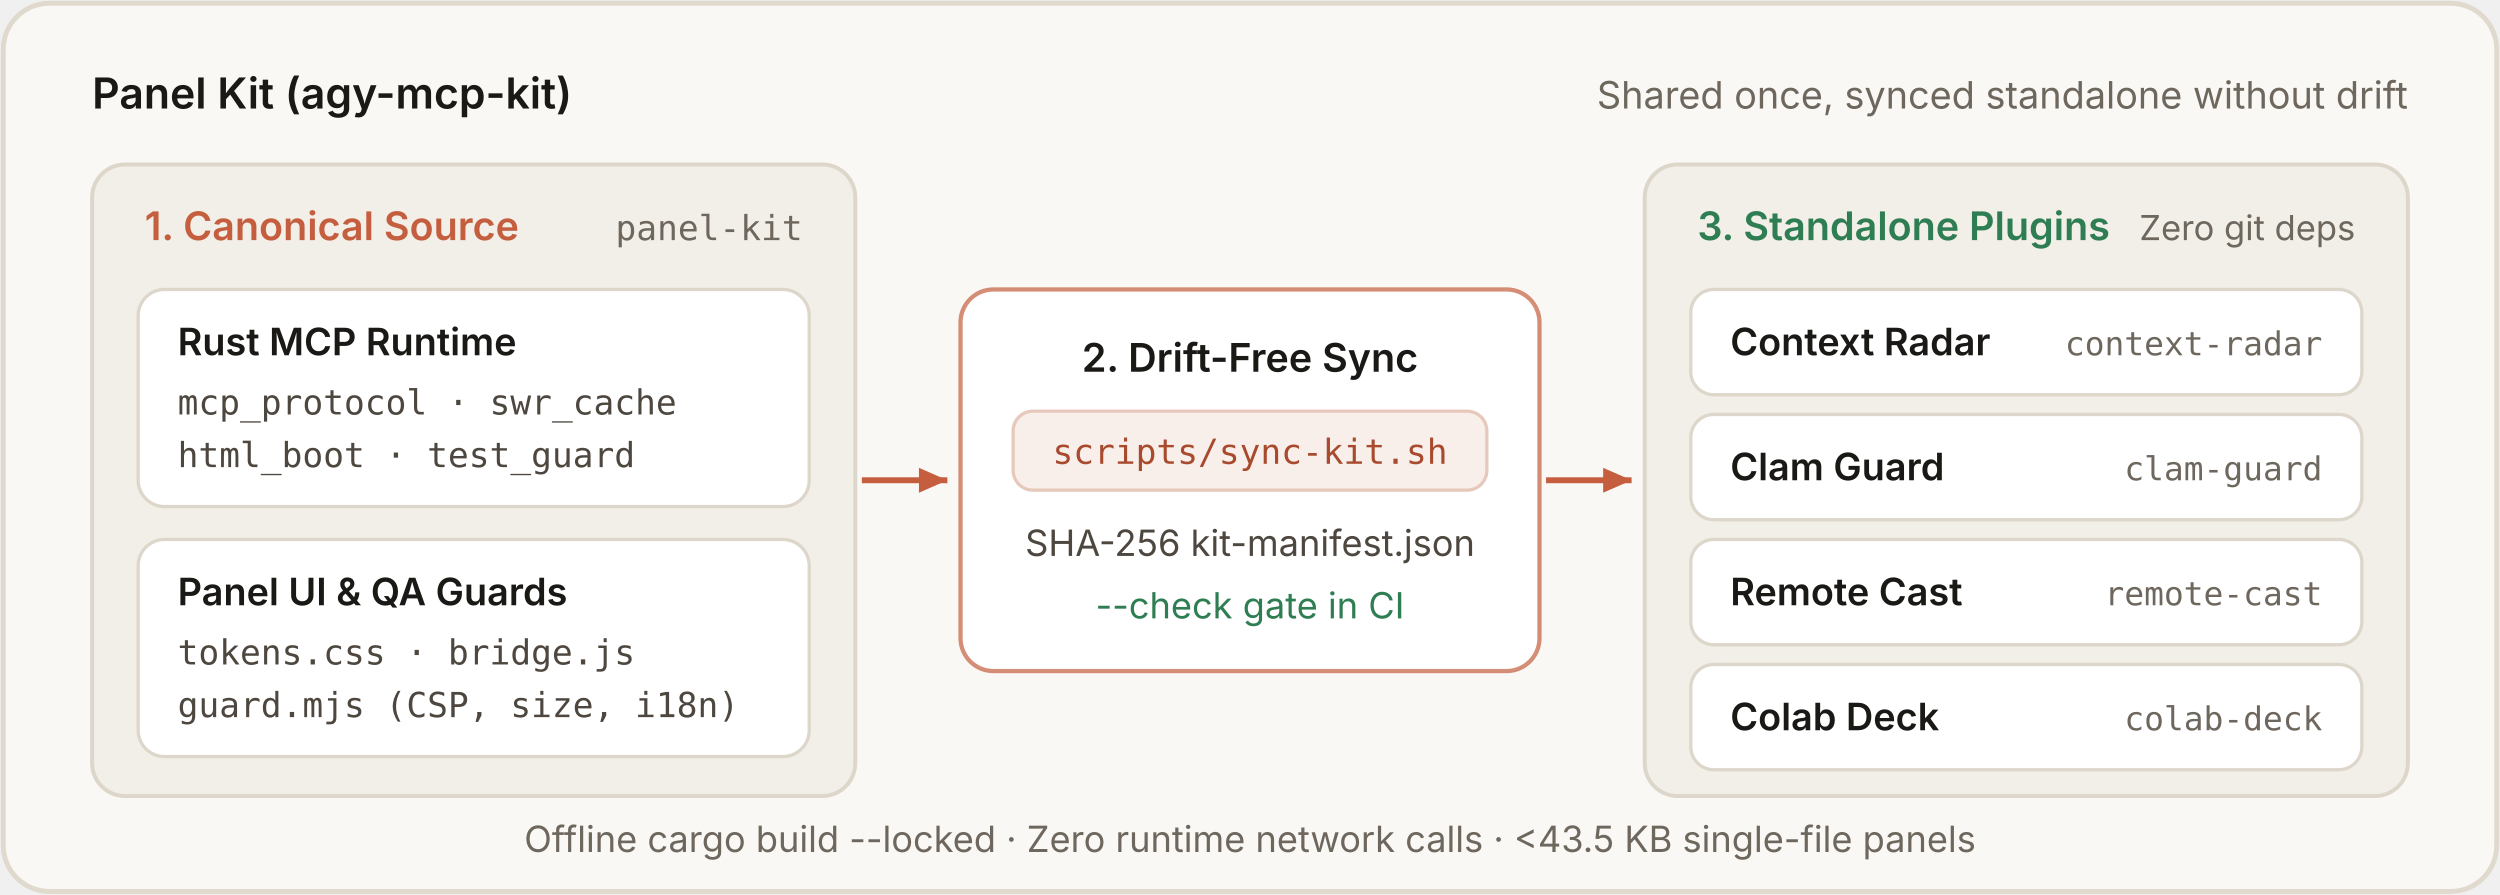
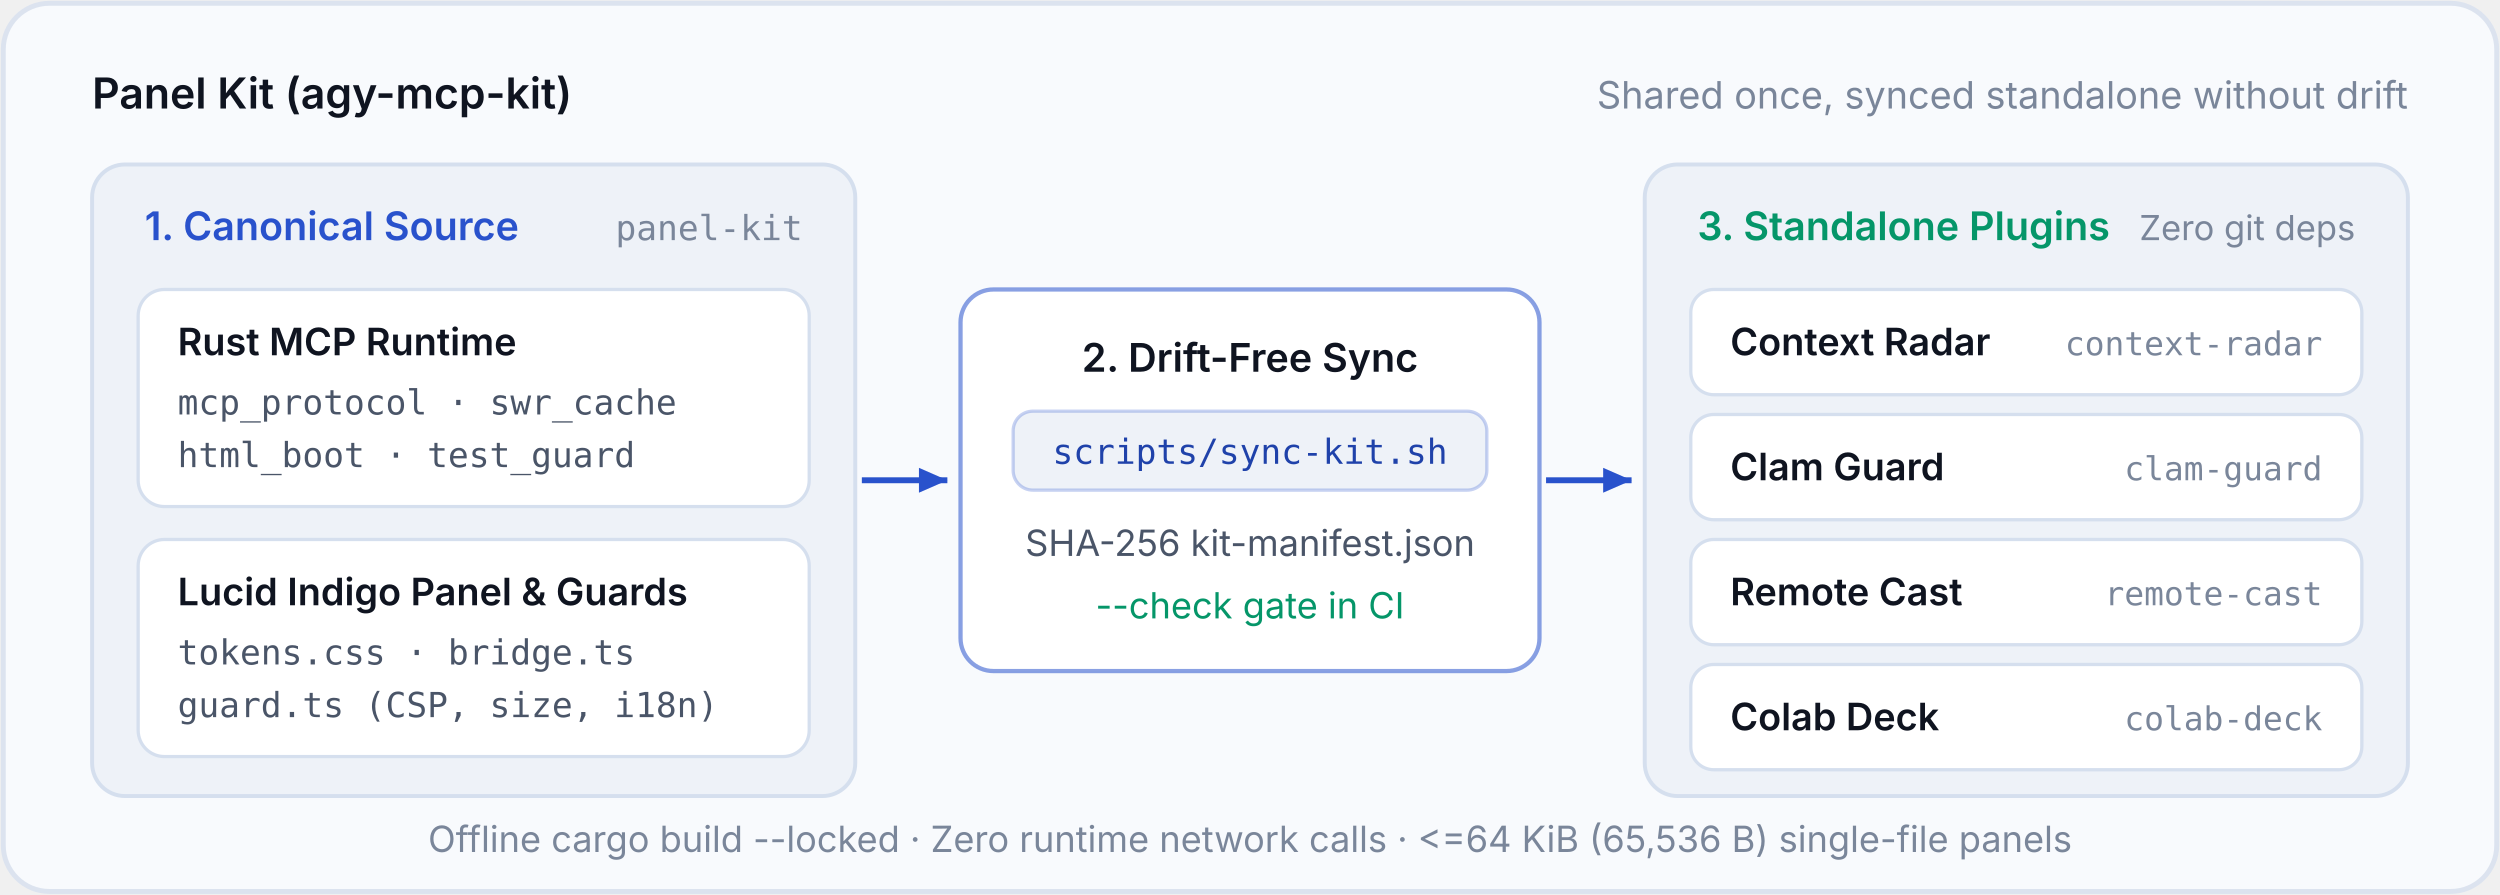
<svg xmlns="http://www.w3.org/2000/svg" viewBox="0 0 760 272" width="760" height="272" role="img" aria-labelledby="title desc">
  <defs>
    <marker id="arrow" viewBox="0 0 10 10" refX="8" refY="5" markerWidth="6" markerHeight="6" orient="auto-start-reverse">
-       <path d="M 0 1.5 L 8 5 L 0 8.5 z" fill="#C45E3E" />
+       <path d="M 0 1.5 L 8 5 L 0 8.5 z" fill="#2952CC" />
    </marker>
  </defs>
  <style>
    .font { font-family: -apple-system, BlinkMacSystemFont, "Segoe UI", Inter, Helvetica, Arial, sans-serif; }
    .mono { font-family: ui-monospace, SFMono-Regular, Menlo, Monaco, Consolas, monospace; }
  </style>
-   <rect x="1" y="1" width="758" height="270" rx="14" fill="#FAF8F4" stroke="#E0D9CE" stroke-width="1.5" />
-   <text x="28" y="33" class="font" font-size="13" font-weight="600" fill="#1A1916">Panel Kit (agy-mcp-kit)</text>
-   <text x="732" y="33" text-anchor="end" class="font" font-size="11.5" fill="#6E675E">Shared once, synced standalone without drift</text>
-   <rect x="28" y="50" width="232" height="192" rx="10" fill="#F2EFE8" stroke="#DDD6CA" stroke-width="1.2" />
-   <text x="44" y="73" class="font" font-size="12" font-weight="600" fill="#C45E3E">1. Canonical Source</text>
-   <text x="244" y="73" text-anchor="end" class="mono" font-size="10.5" fill="#6E675E">panel-kit</text>
-   <rect x="42" y="88" width="204" height="66" rx="8" fill="#FFFFFF" stroke="#DDD6CA" stroke-width="1" />
-   <text x="54" y="108" class="font" font-size="11.5" font-weight="600" fill="#1A1916">Rust MCP Runtime</text>
-   <text x="54" y="126" class="mono" font-size="10.5" fill="#4D473F">mcp_protocol · swr_cache</text>
-   <text x="54" y="142" class="mono" font-size="10.5" fill="#4D473F">html_boot · test_guard</text>
-   <rect x="42" y="164" width="204" height="66" rx="8" fill="#FFFFFF" stroke="#DDD6CA" stroke-width="1" />
-   <text x="54" y="184" class="font" font-size="11.5" font-weight="600" fill="#1A1916">Panel UI &amp; QA Guards</text>
-   <text x="54" y="202" class="mono" font-size="10.5" fill="#4D473F">tokens.css · bridge.js</text>
-   <text x="54" y="218" class="mono" font-size="10.5" fill="#4D473F">guard.mjs (CSP, size, i18n)</text>
-   <line x1="262" y1="146" x2="288" y2="146" stroke="#C45E3E" stroke-width="1.8" marker-end="url(#arrow)" />
-   <rect x="292" y="88" width="176" height="116" rx="10" fill="#FFFFFF" stroke="#C45E3E" stroke-opacity="0.7" stroke-width="1.3" />
-   <text x="380" y="113" text-anchor="middle" class="font" font-size="12" font-weight="600" fill="#1A1916">2. Drift-Free Sync</text>
-   <rect x="308" y="125" width="144" height="24" rx="6" fill="#F9EFEA" stroke="#E7C9BC" stroke-width="1" />
-   <text x="380" y="141" text-anchor="middle" class="mono" font-size="10.5" fill="#A84A2D">scripts/sync-kit.sh</text>
-   <text x="380" y="169" text-anchor="middle" class="font" font-size="11" fill="#4D473F">SHA-256 kit-manifest.json</text>
-   <text x="380" y="188" text-anchor="middle" class="font" font-size="11" fill="#2F7D53">--check gate in CI</text>
-   <line x1="470" y1="146" x2="496" y2="146" stroke="#C45E3E" stroke-width="1.8" marker-end="url(#arrow)" />
-   <rect x="500" y="50" width="232" height="192" rx="10" fill="#F2EFE8" stroke="#DDD6CA" stroke-width="1.2" />
-   <text x="516" y="73" class="font" font-size="12" font-weight="600" fill="#2F7D53">3. Standalone Plugins</text>
-   <text x="716" y="73" text-anchor="end" class="font" font-size="10.5" fill="#6E675E">Zero git deps</text>
-   <rect x="514" y="88" width="204" height="32" rx="7" fill="#FFFFFF" stroke="#DDD6CA" stroke-width="1" />
-   <text x="526" y="108" class="font" font-size="11.5" font-weight="600" fill="#1A1916">Context Radar</text>
-   <text x="706" y="108" text-anchor="end" class="mono" font-size="10" fill="#6E675E">context-radar</text>
-   <rect x="514" y="126" width="204" height="32" rx="7" fill="#FFFFFF" stroke="#DDD6CA" stroke-width="1" />
-   <text x="526" y="146" class="font" font-size="11.5" font-weight="600" fill="#1A1916">Clam Guard</text>
-   <text x="706" y="146" text-anchor="end" class="mono" font-size="10" fill="#6E675E">clam-guard</text>
-   <rect x="514" y="164" width="204" height="32" rx="7" fill="#FFFFFF" stroke="#DDD6CA" stroke-width="1" />
-   <text x="526" y="184" class="font" font-size="11.5" font-weight="600" fill="#1A1916">Remote Cast</text>
-   <text x="706" y="184" text-anchor="end" class="mono" font-size="10" fill="#6E675E">remote-cast</text>
-   <rect x="514" y="202" width="204" height="32" rx="7" fill="#FFFFFF" stroke="#DDD6CA" stroke-width="1" />
-   <text x="526" y="222" class="font" font-size="11.5" font-weight="600" fill="#1A1916">Colab Deck</text>
-   <text x="706" y="222" text-anchor="end" class="mono" font-size="10" fill="#6E675E">colab-deck</text>
-   <text x="380" y="259" text-anchor="middle" class="font" font-size="11" fill="#6E675E">Offline cargo build --locked · Zero runtime network calls · &lt;43.5 KB single-file panels</text>
+   <rect x="1" y="1" width="758" height="270" rx="14" fill="#F8FAFD" stroke="#DCE3EF" stroke-width="1.5" />
+   <text x="28" y="33" class="font" font-size="13" font-weight="600" fill="#0F1420">Panel Kit (agy-mcp-kit)</text>
+   <text x="732" y="33" text-anchor="end" class="font" font-size="11.5" fill="#7A869A">Shared once, synced standalone without drift</text>
+   <rect x="28" y="50" width="232" height="192" rx="10" fill="#EEF2F8" stroke="#D5DFEE" stroke-width="1.2" />
+   <text x="44" y="73" class="font" font-size="12" font-weight="600" fill="#2952CC">1. Canonical Source</text>
+   <text x="244" y="73" text-anchor="end" class="mono" font-size="10.5" fill="#7A869A">panel-kit</text>
+   <rect x="42" y="88" width="204" height="66" rx="8" fill="#FFFFFF" stroke="#D5DFEE" stroke-width="1" />
+   <text x="54" y="108" class="font" font-size="11.5" font-weight="600" fill="#0F1420">Rust MCP Runtime</text>
+   <text x="54" y="126" class="mono" font-size="10.5" fill="#4A5568">mcp_protocol · swr_cache</text>
+   <text x="54" y="142" class="mono" font-size="10.5" fill="#4A5568">html_boot · test_guard</text>
+   <rect x="42" y="164" width="204" height="66" rx="8" fill="#FFFFFF" stroke="#D5DFEE" stroke-width="1" />
+   <text x="54" y="184" class="font" font-size="11.5" font-weight="600" fill="#0F1420">Lucid Indigo Panel &amp; Guards</text>
+   <text x="54" y="202" class="mono" font-size="10.5" fill="#4A5568">tokens.css · bridge.ts</text>
+   <text x="54" y="218" class="mono" font-size="10.5" fill="#4A5568">guard.ts (CSP, size, i18n)</text>
+   <line x1="262" y1="146" x2="288" y2="146" stroke="#2952CC" stroke-width="1.8" marker-end="url(#arrow)" />
+   <rect x="292" y="88" width="176" height="116" rx="10" fill="#FFFFFF" stroke="#2952CC" stroke-opacity="0.55" stroke-width="1.3" />
+   <text x="380" y="113" text-anchor="middle" class="font" font-size="12" font-weight="600" fill="#0F1420">2. Drift-Free Sync</text>
+   <rect x="308" y="125" width="144" height="24" rx="6" fill="#EEF2F8" stroke="#2952CC" stroke-opacity="0.26" stroke-width="1" />
+   <text x="380" y="141" text-anchor="middle" class="mono" font-size="10.5" fill="#1F42AA">scripts/sync-kit.sh</text>
+   <text x="380" y="169" text-anchor="middle" class="font" font-size="11" fill="#4A5568">SHA-256 kit-manifest.json</text>
+   <text x="380" y="188" text-anchor="middle" class="font" font-size="11" fill="#059669">--check gate in CI</text>
+   <line x1="470" y1="146" x2="496" y2="146" stroke="#2952CC" stroke-width="1.8" marker-end="url(#arrow)" />
+   <rect x="500" y="50" width="232" height="192" rx="10" fill="#EEF2F8" stroke="#D5DFEE" stroke-width="1.2" />
+   <text x="516" y="73" class="font" font-size="12" font-weight="600" fill="#059669">3. Standalone Plugins</text>
+   <text x="716" y="73" text-anchor="end" class="font" font-size="10.5" fill="#7A869A">Zero git deps</text>
+   <rect x="514" y="88" width="204" height="32" rx="7" fill="#FFFFFF" stroke="#D5DFEE" stroke-width="1" />
+   <text x="526" y="108" class="font" font-size="11.5" font-weight="600" fill="#0F1420">Context Radar</text>
+   <text x="706" y="108" text-anchor="end" class="mono" font-size="10" fill="#7A869A">context-radar</text>
+   <rect x="514" y="126" width="204" height="32" rx="7" fill="#FFFFFF" stroke="#D5DFEE" stroke-width="1" />
+   <text x="526" y="146" class="font" font-size="11.5" font-weight="600" fill="#0F1420">Clam Guard</text>
+   <text x="706" y="146" text-anchor="end" class="mono" font-size="10" fill="#7A869A">clam-guard</text>
+   <rect x="514" y="164" width="204" height="32" rx="7" fill="#FFFFFF" stroke="#D5DFEE" stroke-width="1" />
+   <text x="526" y="184" class="font" font-size="11.5" font-weight="600" fill="#0F1420">Remote Cast</text>
+   <text x="706" y="184" text-anchor="end" class="mono" font-size="10" fill="#7A869A">remote-cast</text>
+   <rect x="514" y="202" width="204" height="32" rx="7" fill="#FFFFFF" stroke="#D5DFEE" stroke-width="1" />
+   <text x="526" y="222" class="font" font-size="11.5" font-weight="600" fill="#0F1420">Colab Deck</text>
+   <text x="706" y="222" text-anchor="end" class="mono" font-size="10" fill="#7A869A">colab-deck</text>
+   <text x="380" y="259" text-anchor="middle" class="font" font-size="11" fill="#7A869A">Offline cargo build --locked · Zero runtime network calls · &lt;=64 KiB (65,536 B) single-file panels</text>
</svg>
